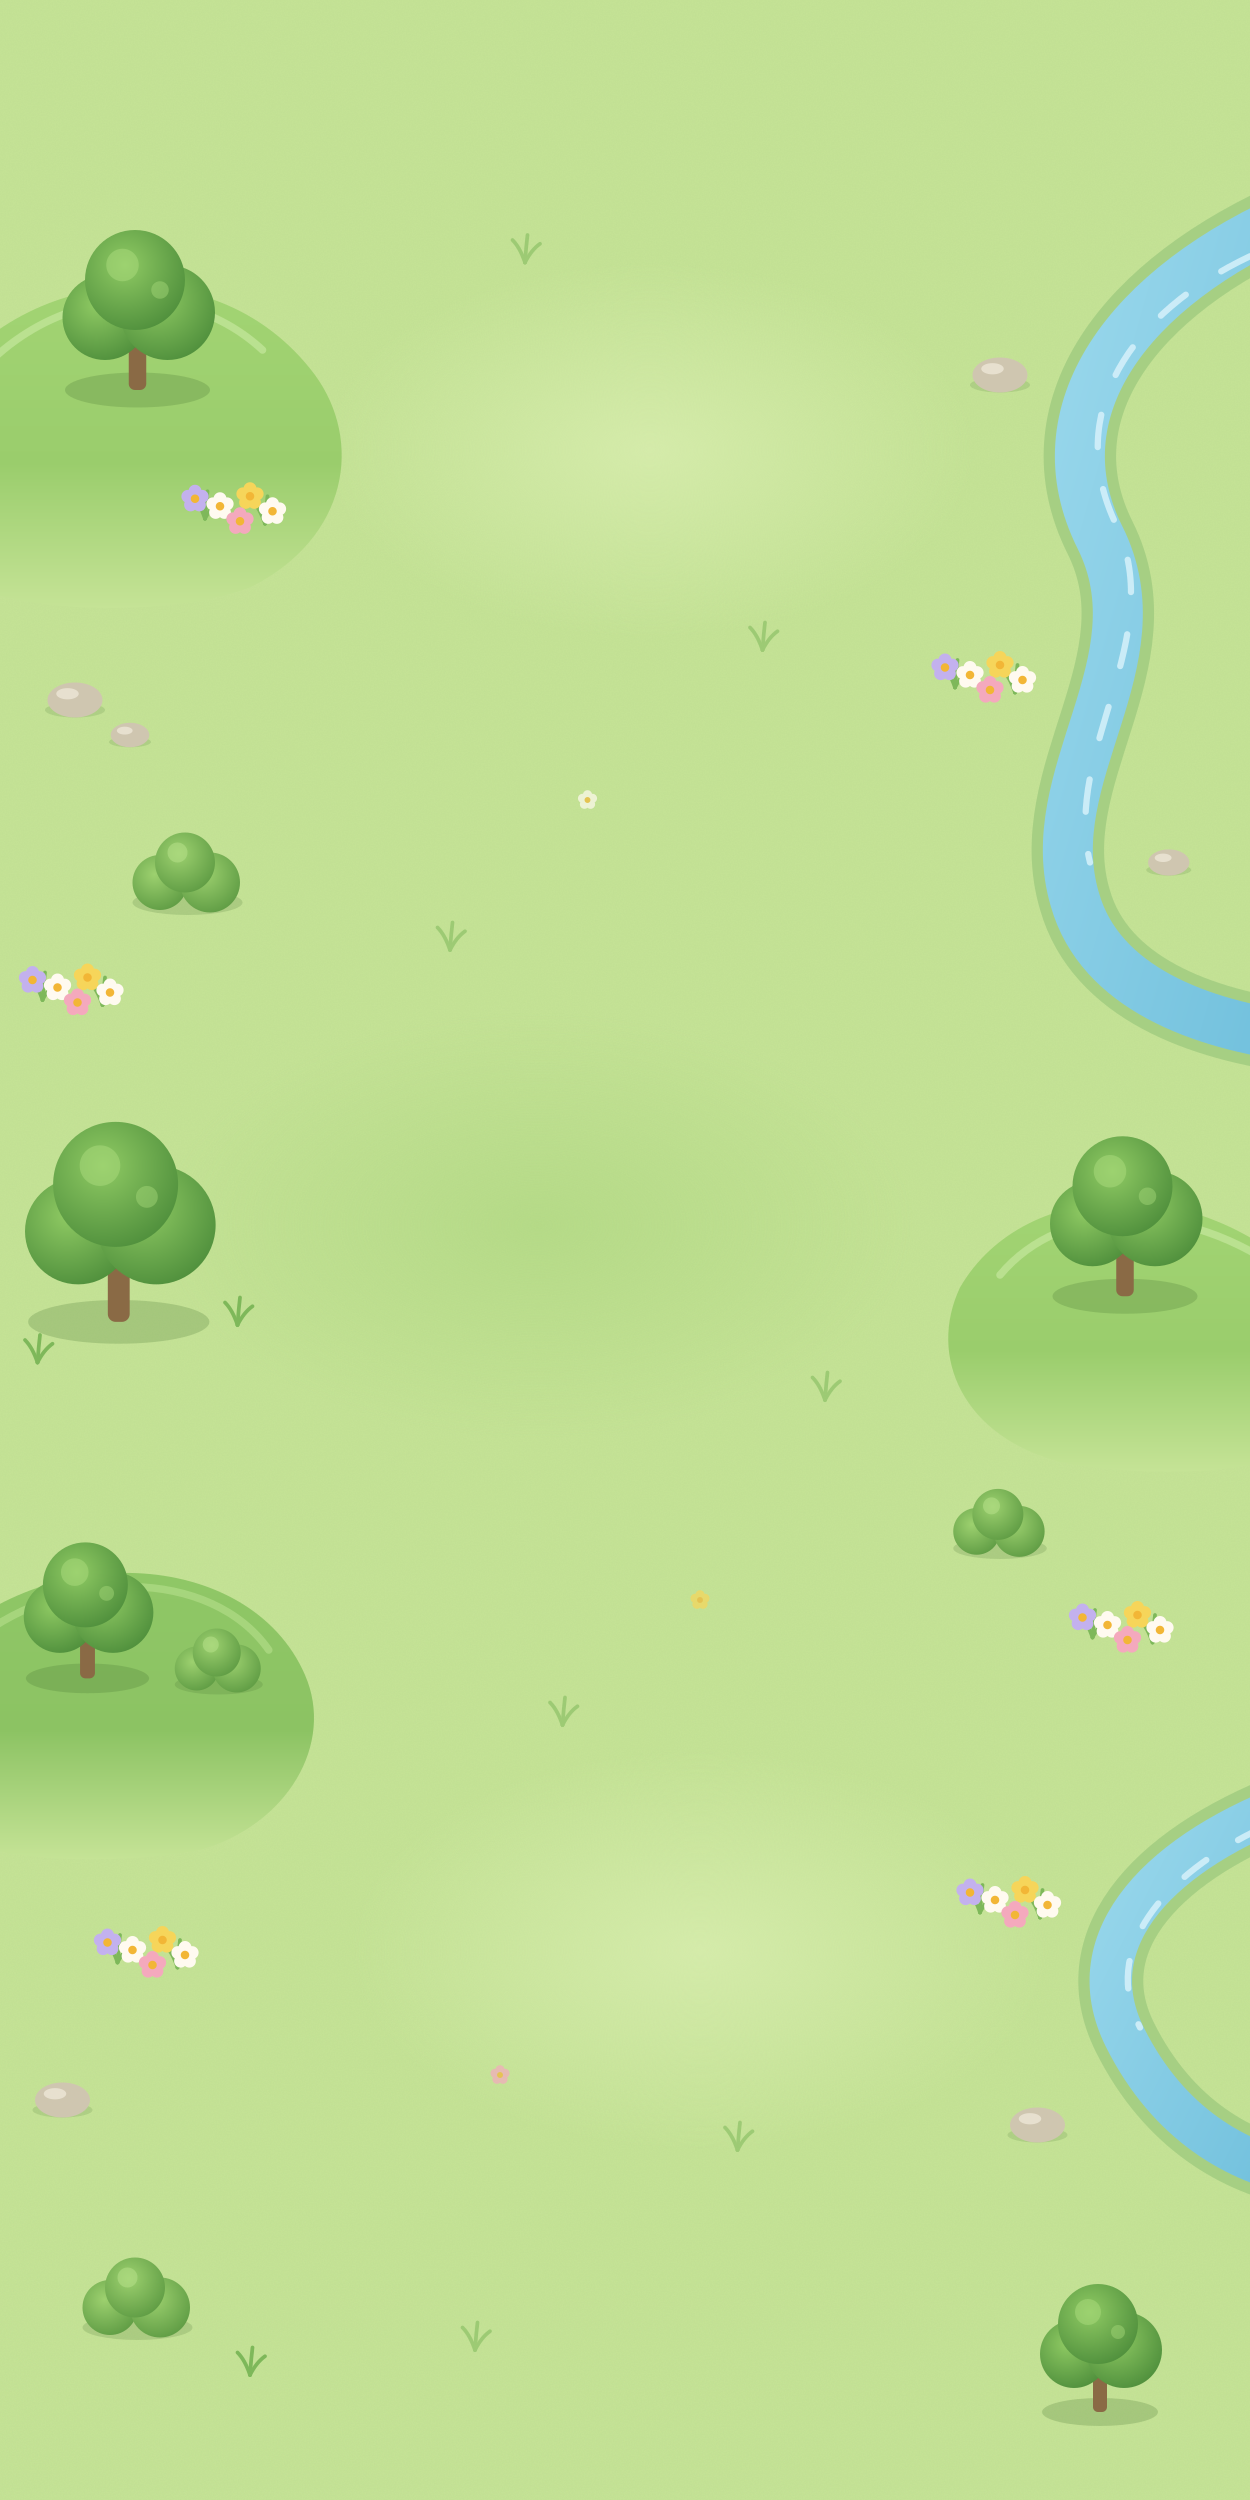
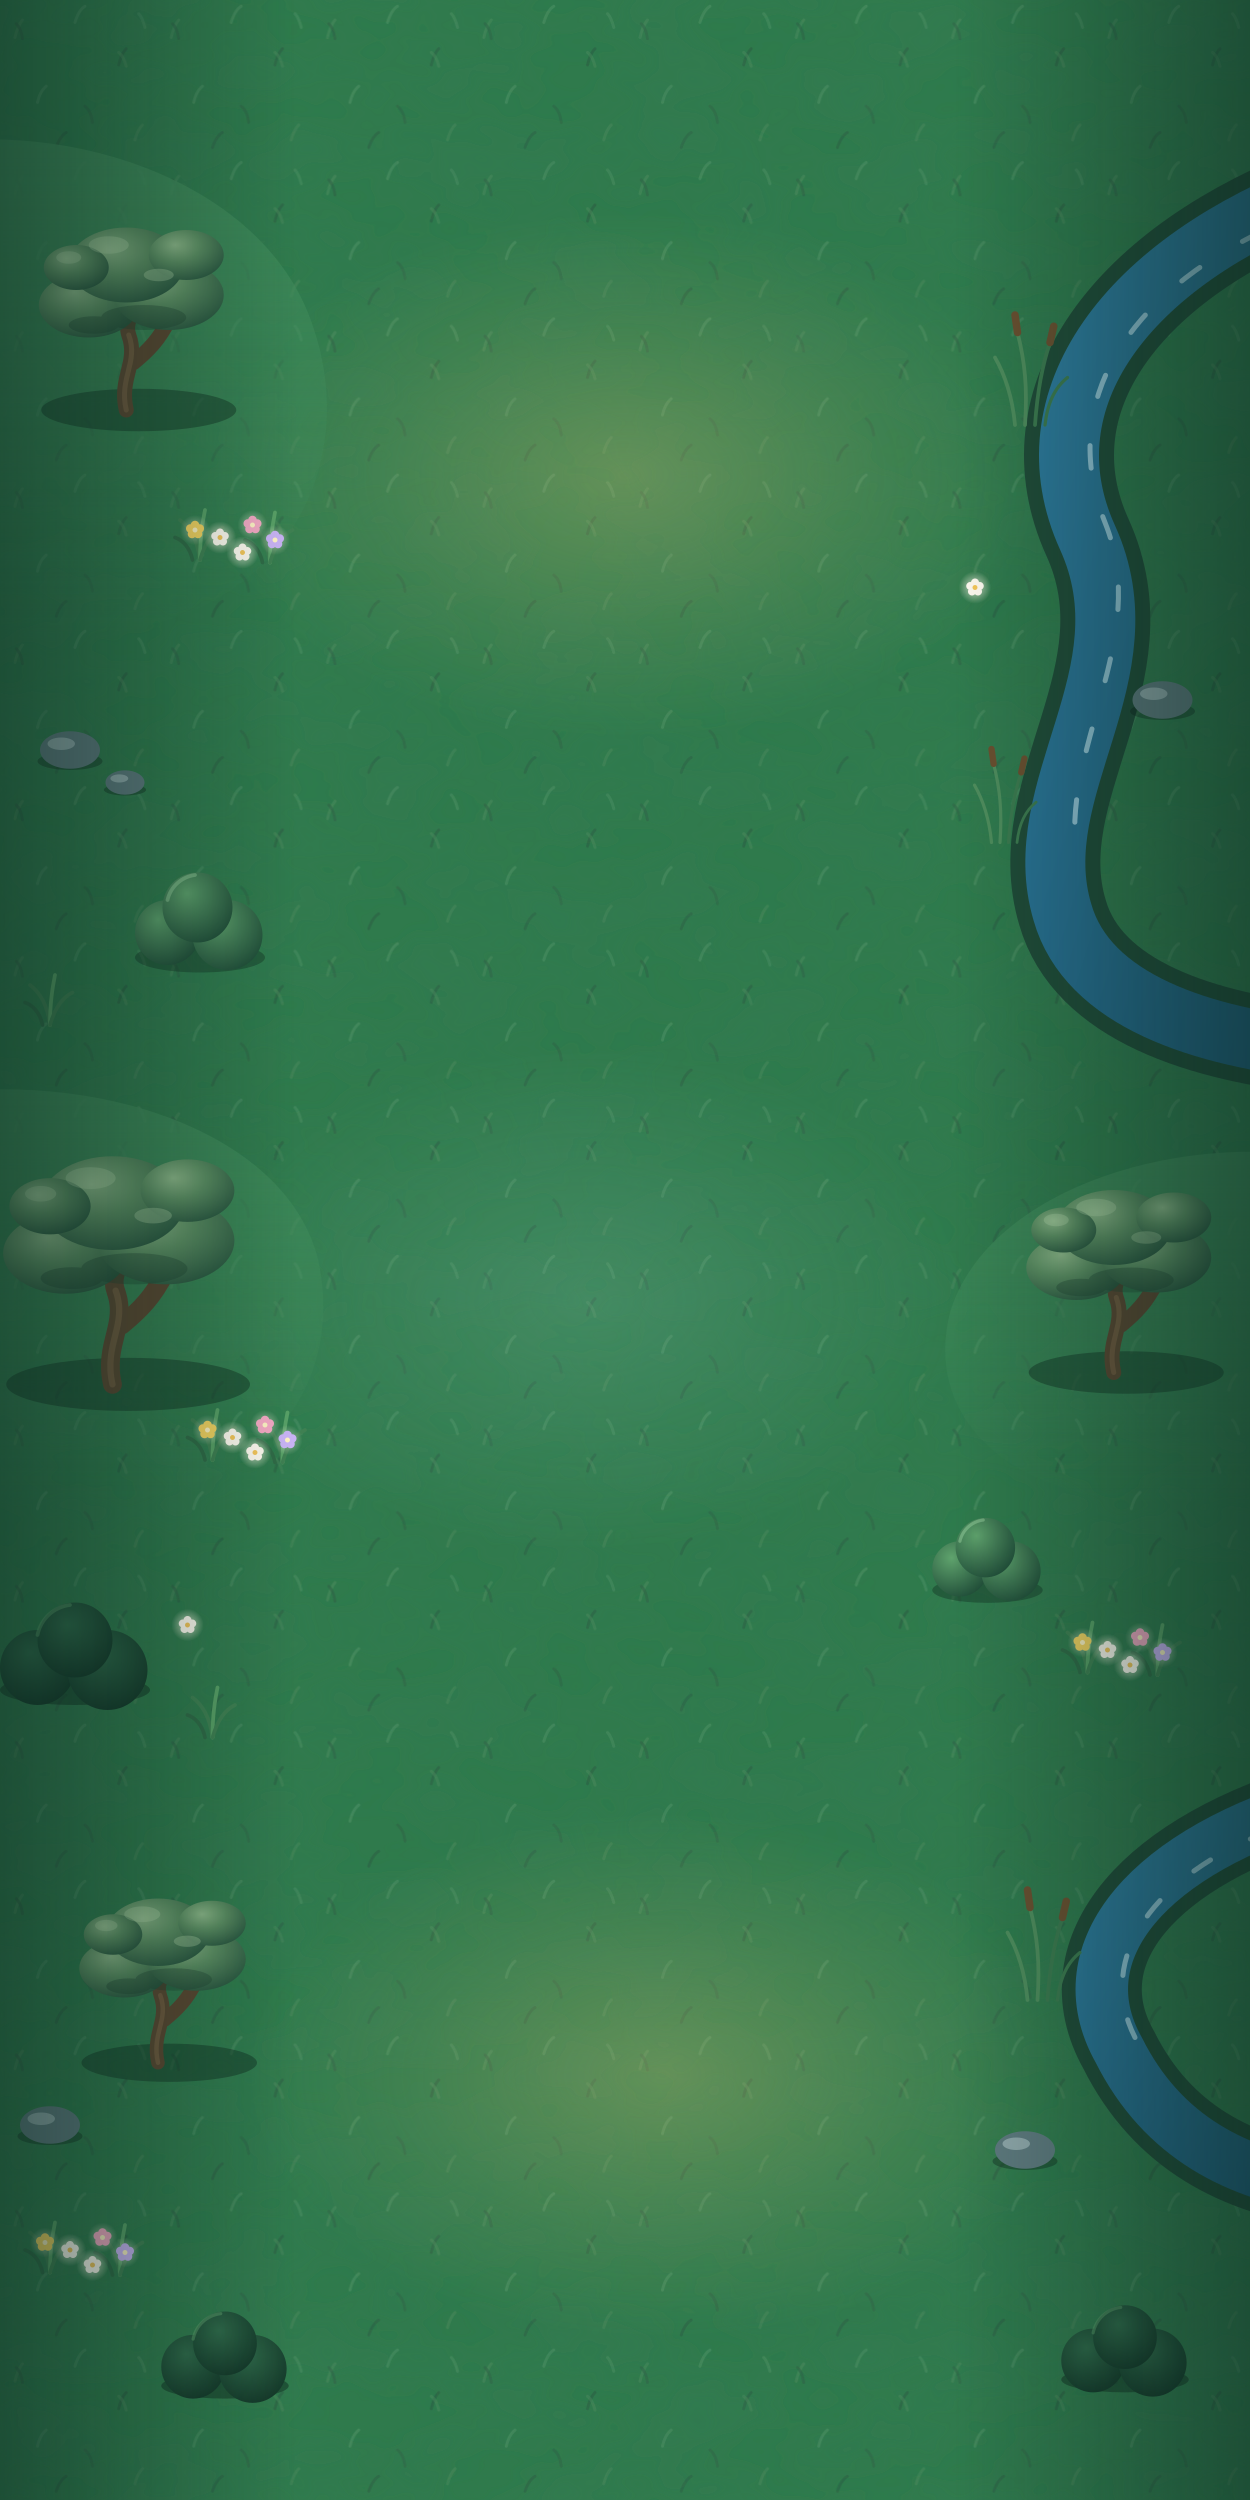
- <svg xmlns="http://www.w3.org/2000/svg" viewBox="0 0 1000 2000" width="1000" height="2000" preserveAspectRatio="xMidYMin slice">
+ <svg xmlns="http://www.w3.org/2000/svg" viewBox="0 0 1000 2000" width="1000" height="2000">
  <defs>
+     <pattern id="cimen" width="125" height="125" patternUnits="userSpaceOnUse">
+       <g fill="none" stroke-linecap="round" stroke-width="2.4">
+         <path d="M12 30 q2 -9 6 -14" stroke="#4b8a5c" opacity="0.55" />
+         <path d="M18 31 q-1 -8 -5 -12" stroke="#2f6446" opacity="0.6" />
+         <path d="M60 18 q3 -10 8 -13" stroke="#56966a" opacity="0.45" />
+         <path d="M95 52 q2 -9 6 -13" stroke="#2c5f43" opacity="0.6" />
+         <path d="M101 53 q-2 -8 -6 -11" stroke="#4b8a5c" opacity="0.5" />
+         <path d="M30 82 q2 -9 7 -13" stroke="#56966a" opacity="0.45" />
+         <path d="M74 98 q-1 -9 -6 -13" stroke="#2f6446" opacity="0.55" />
+         <path d="M108 112 q2 -8 6 -12" stroke="#4b8a5c" opacity="0.5" />
+         <path d="M45 118 q3 -9 8 -12" stroke="#2c5f43" opacity="0.55" />
+         <path d="M116 22 q-2 -8 -5 -11" stroke="#56966a" opacity="0.4" />
+       </g>
+     </pattern>
    <filter id="doku" x="0" y="0" width="100%" height="100%">
-       <feTurbulence type="fractalNoise" baseFrequency="0.9" numOctaves="2" stitchTiles="stitch" seed="7" />
-       <feColorMatrix values="0 0 0 0 0.25  0 0 0 0 0.4  0 0 0 0 0.15  0 0 0 0.07 0" />
+       <feTurbulence type="fractalNoise" baseFrequency="0.012 0.02" numOctaves="3" stitchTiles="stitch" seed="11" />
+       <feColorMatrix values="0 0 0 0 0.04  0 0 0 0 0.2  0 0 0 0 0.1  0 0 0 0.4 -0.1" />
    </filter>
-     <radialGradient id="leke-acik" cx="50%" cy="50%" r="50%">
-       <stop offset="0" stop-color="#d6ecac" stop-opacity="0.9" />
-       <stop offset="1" stop-color="#d6ecac" stop-opacity="0" />
+     <linearGradient id="kenar" x1="0" y1="0" x2="1" y2="0">
+       <stop offset="0" stop-color="#0d2a22" stop-opacity="0.55" />
+       <stop offset="0.24" stop-color="#0d2a22" stop-opacity="0" />
+       <stop offset="0.76" stop-color="#0d2a22" stop-opacity="0" />
+       <stop offset="1" stop-color="#0d2a22" stop-opacity="0.55" />
+     </linearGradient>
+     <radialGradient id="sicak-havuz" cx="50%" cy="50%" r="50%">
+       <stop offset="0" stop-color="#f5d27a" stop-opacity="0.26" />
+       <stop offset="0.6" stop-color="#f5d27a" stop-opacity="0.09" />
+       <stop offset="1" stop-color="#f5d27a" stop-opacity="0" />
    </radialGradient>
-     <radialGradient id="leke-koyu" cx="50%" cy="50%" r="50%">
-       <stop offset="0" stop-color="#a9d47c" stop-opacity="0.55" />
-       <stop offset="1" stop-color="#a9d47c" stop-opacity="0" />
+     <radialGradient id="ay-havuzu" cx="50%" cy="50%" r="50%">
+       <stop offset="0" stop-color="#a8e0cf" stop-opacity="0.16" />
+       <stop offset="1" stop-color="#a8e0cf" stop-opacity="0" />
    </radialGradient>
-     <linearGradient id="tepe" x1="0" y1="0" x2="0" y2="1">
-       <stop offset="0" stop-color="#a2d473" />
-       <stop offset="0.55" stop-color="#9acd6c" />
-       <stop offset="1" stop-color="#c5e396" />
+     <linearGradient id="uzak-tepe" x1="0" y1="0" x2="0" y2="1">
+       <stop offset="0" stop-color="#3f8a5a" />
+       <stop offset="1" stop-color="#3f8a5a" stop-opacity="0" />
    </linearGradient>
-     <linearGradient id="tepe-koyu" x1="0" y1="0" x2="0" y2="1">
-       <stop offset="0" stop-color="#8fc766" />
-       <stop offset="0.55" stop-color="#8cc363" />
-       <stop offset="1" stop-color="#c5e396" />
+     <radialGradient id="zeytin-tac" cx="35%" cy="30%" r="75%">
+       <stop offset="0" stop-color="#8fb98a" />
+       <stop offset="0.45" stop-color="#5d8f63" />
+       <stop offset="1" stop-color="#2d5a42" />
+     </radialGradient>
+     <radialGradient id="cali-tac" cx="35%" cy="30%" r="75%">
+       <stop offset="0" stop-color="#5fa36d" />
+       <stop offset="1" stop-color="#22503a" />
+     </radialGradient>
+     <radialGradient id="koyu-cali" cx="40%" cy="30%" r="75%">
+       <stop offset="0" stop-color="#2f6a4a" />
+       <stop offset="1" stop-color="#143829" />
+     </radialGradient>
+     <linearGradient id="su" x1="0" y1="0" x2="1" y2="1">
+       <stop offset="0" stop-color="#2f7fa3" />
+       <stop offset="1" stop-color="#1c5a7c" />
    </linearGradient>
-     <linearGradient id="su" x1="0" y1="0" x2="1" y2="1">
-       <stop offset="0" stop-color="#9ad8ec" />
-       <stop offset="1" stop-color="#6fbfdc" />
-     </linearGradient>
-     <radialGradient id="tac" cx="40%" cy="35%" r="70%">
-       <stop offset="0" stop-color="#8fca63" />
-       <stop offset="1" stop-color="#4f8f3c" />
+     <radialGradient id="cicek-isik" cx="50%" cy="50%" r="50%">
+       <stop offset="0" stop-color="#fff9e6" stop-opacity="0.75" />
+       <stop offset="1" stop-color="#fff9e6" stop-opacity="0" />
    </radialGradient>
-     <radialGradient id="cali-renk" cx="40%" cy="35%" r="70%">
-       <stop offset="0" stop-color="#9dd16f" />
-       <stop offset="1" stop-color="#5f9c44" />
-     </radialGradient>
-     <g id="agac">
-       <ellipse cx="0" cy="62" rx="58" ry="14" fill="#3d6b2a" opacity="0.22" />
-       <rect x="-7" y="18" width="14" height="44" rx="5" fill="#8a6a45" />
-       <circle cx="-26" cy="4" r="34" fill="url(#tac)" />
-       <circle cx="24" cy="0" r="38" fill="url(#tac)" />
-       <circle cx="-2" cy="-26" r="40" fill="url(#tac)" />
-       <circle cx="-12" cy="-38" r="13" fill="#a7d97a" opacity="0.55" />
-       <circle cx="18" cy="-18" r="7" fill="#a7d97a" opacity="0.45" />
+     <g id="zeytin">
+       <ellipse cx="6" cy="78" rx="78" ry="17" fill="#0b2219" opacity="0.4" />
+       <path d="M-4 78 C -10 52, 6 40, -2 18 C -6 6, 4 -4, 10 -10 M2 40 C 14 30, 22 22, 30 6" fill="none" stroke="#5b4630" stroke-width="12" stroke-linecap="round" />
+       <path d="M-4 78 C -10 52, 6 40, -2 18" fill="none" stroke="#7a6043" stroke-width="4" stroke-linecap="round" opacity="0.7" />
+       <ellipse cx="-34" cy="-6" rx="40" ry="26" fill="url(#zeytin-tac)" />
+       <ellipse cx="30" cy="-14" rx="44" ry="28" fill="url(#zeytin-tac)" />
+       <ellipse cx="-4" cy="-38" rx="46" ry="30" fill="url(#zeytin-tac)" />
+       <ellipse cx="44" cy="-46" rx="30" ry="20" fill="url(#zeytin-tac)" />
+       <ellipse cx="-44" cy="-36" rx="26" ry="18" fill="url(#zeytin-tac)" />
+       <g fill="#b9dcb0" opacity="0.35">
+         <ellipse cx="-18" cy="-54" rx="16" ry="7" />
+         <ellipse cx="-50" cy="-44" rx="10" ry="5" />
+         <ellipse cx="22" cy="-30" rx="12" ry="5" />
+       </g>
+       <g fill="#1d3f2f" opacity="0.35">
+         <ellipse cx="10" cy="4" rx="34" ry="10" />
+         <ellipse cx="-30" cy="10" rx="20" ry="7" />
+       </g>
    </g>
    <g id="cali">
-       <ellipse cx="0" cy="22" rx="44" ry="10" fill="#3d6b2a" opacity="0.18" />
-       <circle cx="-22" cy="6" r="22" fill="url(#cali-renk)" />
-       <circle cx="18" cy="6" r="24" fill="url(#cali-renk)" />
-       <circle cx="-2" cy="-10" r="24" fill="url(#cali-renk)" />
-       <circle cx="-8" cy="-18" r="8" fill="#b2de86" opacity="0.6" />
+       <ellipse cx="0" cy="26" rx="52" ry="12" fill="#0b2219" opacity="0.35" />
+       <circle cx="-26" cy="6" r="26" fill="url(#cali-tac)" />
+       <circle cx="22" cy="8" r="28" fill="url(#cali-tac)" />
+       <circle cx="-2" cy="-14" r="28" fill="url(#cali-tac)" />
+       <path d="M-26 -20 a26 26 0 0 1 22 -20" fill="none" stroke="#9fd6a4" stroke-width="3" stroke-linecap="round" opacity="0.45" />
    </g>
-     <g id="cicek">
-       <circle cx="0" cy="-6" r="5.2" fill="currentColor" />
-       <circle cx="5.7" cy="-1.9" r="5.2" fill="currentColor" />
-       <circle cx="3.5" cy="4.9" r="5.2" fill="currentColor" />
-       <circle cx="-3.5" cy="4.9" r="5.2" fill="currentColor" />
-       <circle cx="-5.7" cy="-1.9" r="5.2" fill="currentColor" />
-       <circle cx="0" cy="0" r="3.4" fill="#f2b636" />
+     <g id="on-cali">
+       <ellipse cx="0" cy="22" rx="60" ry="12" fill="#081a13" opacity="0.4" />
+       <circle cx="-30" cy="4" r="30" fill="url(#koyu-cali)" />
+       <circle cx="26" cy="6" r="32" fill="url(#koyu-cali)" />
+       <circle cx="0" cy="-18" r="30" fill="url(#koyu-cali)" />
+       <path d="M-30 -22 a30 30 0 0 1 26 -24" fill="none" stroke="#5fa36d" stroke-width="3" stroke-linecap="round" opacity="0.5" />
    </g>
-     <g id="tutam" fill="none" stroke="#7eb85a" stroke-width="3" stroke-linecap="round">
-       <path d="M0 0 Q-4 -12 -10 -18" />
-       <path d="M0 0 Q1 -14 2 -22" />
-       <path d="M0 0 Q5 -10 12 -15" />
+     <g id="sazlik" fill="none" stroke-linecap="round">
+       <path d="M0 40 C 2 10, 0 -10, -6 -34" stroke="#4f8d5d" stroke-width="3" />
+       <path d="M8 40 C 10 12, 14 -8, 20 -26" stroke="#3c7a4f" stroke-width="3" />
+       <path d="M-8 40 C -10 18, -16 0, -24 -14" stroke="#4f8d5d" stroke-width="3" />
+       <path d="M16 40 C 18 22, 24 10, 34 2" stroke="#3c7a4f" stroke-width="2.6" />
+       <path d="M-6 -34 l-2 -14" stroke="#6b4f2f" stroke-width="6" />
+       <path d="M20 -26 l3 -13" stroke="#6b4f2f" stroke-width="6" />
+     </g>
+     <g id="uzun-ot" fill="none" stroke-linecap="round" stroke-width="3">
+       <path d="M0 0 C -2 -16, -8 -26, -16 -32" stroke="#3f8052" />
+       <path d="M0 0 C 0 -18, 2 -30, 4 -40" stroke="#58a066" />
+       <path d="M0 0 C 4 -14, 10 -22, 18 -26" stroke="#3f8052" />
+       <path d="M-6 0 C -8 -10, -14 -16, -20 -18" stroke="#2f6a46" />
    </g>
    <g id="tas">
-       <ellipse cx="0" cy="8" rx="24" ry="6" fill="#3d6b2a" opacity="0.16" />
-       <ellipse cx="0" cy="0" rx="22" ry="14" fill="#cfc6b0" />
-       <ellipse cx="-6" cy="-5" rx="9" ry="4.5" fill="#e7e0cf" />
+       <ellipse cx="0" cy="9" rx="26" ry="7" fill="#081a13" opacity="0.35" />
+       <ellipse cx="0" cy="0" rx="24" ry="15" fill="#5f7a7f" />
+       <ellipse cx="-7" cy="-5" rx="11" ry="5" fill="#9db5b8" opacity="0.8" />
+     </g>
+     <g id="gece-cicegi">
+       <circle r="13" fill="url(#cicek-isik)" />
+       <circle cx="0" cy="-4" r="3.2" fill="#fffaf0" />
+       <circle cx="3.8" cy="-1.2" r="3.2" fill="#fffaf0" />
+       <circle cx="2.4" cy="3.2" r="3.2" fill="#fffaf0" />
+       <circle cx="-2.4" cy="3.2" r="3.2" fill="#fffaf0" />
+       <circle cx="-3.8" cy="-1.2" r="3.2" fill="#fffaf0" />
+       <circle r="2" fill="#f5c65a" />
+     </g>
+     <g id="renkli-cicek">
+       <circle r="12" fill="url(#cicek-isik)" opacity="0.7" />
+       <circle cx="0" cy="-4" r="3.4" fill="currentColor" />
+       <circle cx="3.8" cy="-1.2" r="3.4" fill="currentColor" />
+       <circle cx="2.4" cy="3.2" r="3.4" fill="currentColor" />
+       <circle cx="-2.4" cy="3.2" r="3.4" fill="currentColor" />
+       <circle cx="-3.8" cy="-1.2" r="3.4" fill="currentColor" />
+       <circle r="2" fill="#fff3c4" />
    </g>
    <g id="cicek-obegi">
-       <use href="#tutam" x="-26" y="10" />
-       <use href="#tutam" x="22" y="14" />
-       <use href="#cicek" x="-14" y="0" style="color:#fffaf0" />
-       <use href="#cicek" x="10" y="-8" style="color:#f6d55a" />
-       <use href="#cicek" x="2" y="12" style="color:#f4a9bd" />
-       <use href="#cicek" x="28" y="4" style="color:#fffaf0" />
-       <use href="#cicek" x="-34" y="-6" style="color:#c3b1ee" />
+       <use href="#uzun-ot" x="-30" y="18" />
+       <use href="#uzun-ot" x="26" y="20" />
+       <use href="#gece-cicegi" x="-14" y="0" />
+       <use href="#renkli-cicek" x="12" y="-10" style="color:#f4a9c4" />
+       <use href="#gece-cicegi" x="4" y="12" />
+       <use href="#renkli-cicek" x="30" y="2" style="color:#c9b3f5" />
+       <use href="#renkli-cicek" x="-34" y="-6" style="color:#f6d461" />
    </g>
  </defs>
-   <rect width="1000" height="2000" fill="#c5e396" />
+   <rect width="1000" height="2000" fill="#2f7a4c" />
+   <rect width="1000" height="2000" fill="url(#cimen)" />
  <rect width="1000" height="2000" filter="url(#doku)" />
-   <ellipse cx="520" cy="360" rx="260" ry="150" fill="url(#leke-acik)" />
-   <ellipse cx="430" cy="980" rx="300" ry="170" fill="url(#leke-koyu)" />
-   <ellipse cx="560" cy="1560" rx="280" ry="160" fill="url(#leke-acik)" />
-   <g opacity="0.55">
-     <use href="#tutam" x="420" y="210" />
-     <use href="#tutam" x="610" y="520" />
-     <use href="#tutam" x="360" y="760" />
-     <use href="#tutam" x="660" y="1120" />
-     <use href="#tutam" x="450" y="1380" />
-     <use href="#tutam" x="590" y="1720" />
-     <use href="#tutam" x="380" y="1880" />
-   </g>
-   <g opacity="0.7">
-     <use href="#cicek" x="470" y="640" style="color:#fffaf0" transform="translate(470 640) scale(0.7) translate(-470 -640)" />
-     <use href="#cicek" x="560" y="1280" style="color:#f6d55a" transform="translate(560 1280) scale(0.7) translate(-560 -1280)" />
-     <use href="#cicek" x="400" y="1660" style="color:#f4a9bd" transform="translate(400 1660) scale(0.7) translate(-400 -1660)" />
-   </g>
-   <path d="M-60 330 C 0 215, 170 190, 252 300 C 290 352, 280 430, 200 470 C 120 500, -60 490, -60 430 Z" fill="url(#tepe)" />
-   <path d="M-40 330 C 20 230, 140 215, 210 280" fill="none" stroke="#c4e79c" stroke-width="6" stroke-linecap="round" opacity="0.7" />
-   <use href="#agac" x="110" y="250" />
-   <use href="#cicek-obegi" x="190" y="405" />
-   <use href="#tas" x="60" y="560" />
-   <use href="#tas" x="104" y="588" transform="translate(104 588) scale(0.7) translate(-104 -588)" />
-   <use href="#cali" x="150" y="700" />
-   <use href="#cicek-obegi" x="60" y="790" />
-   <use href="#agac" x="95" y="980" transform="translate(95 980) scale(1.25) translate(-95 -980)" />
-   <use href="#tutam" x="190" y="1060" />
-   <use href="#tutam" x="30" y="1090" />
-   <path d="M-60 1330 C 30 1228, 200 1238, 244 1340 C 268 1395, 230 1460, 160 1480 C 80 1495, -60 1490, -60 1440 Z" fill="url(#tepe-koyu)" />
-   <path d="M-30 1320 C 50 1250, 170 1255, 215 1320" fill="none" stroke="#b6e08c" stroke-width="6" stroke-linecap="round" opacity="0.6" />
-   <use href="#agac" x="70" y="1290" transform="translate(70 1290) scale(0.85) translate(-70 -1290)" />
-   <use href="#cali" x="175" y="1330" transform="translate(175 1330) scale(0.8) translate(-175 -1330)" />
-   <use href="#cicek-obegi" x="120" y="1560" />
-   <use href="#tas" x="50" y="1680" />
-   <use href="#cali" x="110" y="1840" />
-   <use href="#tutam" x="200" y="1900" />
-   <path d="M1040 170 C 900 230, 830 330, 880 430 C 930 530, 830 620, 860 720 C 880 790, 960 820, 1040 830" fill="none" stroke="#a6cf83" stroke-width="58" stroke-linecap="round" />
-   <path d="M1040 170 C 900 230, 830 330, 880 430 C 930 530, 830 620, 860 720 C 880 790, 960 820, 1040 830" fill="none" stroke="url(#su)" stroke-width="40" stroke-linecap="round" />
-   <path d="M1000 205 C 905 250, 850 330, 893 420 C 935 510, 850 600, 872 690" fill="none" stroke="#d6f1fa" stroke-width="5" stroke-linecap="round" stroke-dasharray="26 34" opacity="0.85" />
-   <use href="#tas" x="800" y="300" />
-   <use href="#cicek-obegi" x="790" y="540" />
-   <use href="#tas" x="935" y="690" transform="translate(935 690) scale(0.75) translate(-935 -690)" />
-   <path d="M1060 1040 C 970 935, 820 940, 768 1030 C 742 1085, 770 1150, 850 1170 C 930 1185, 1060 1180, 1060 1130 Z" fill="url(#tepe)" />
-   <path d="M1030 1020 C 950 960, 850 960, 800 1020" fill="none" stroke="#c4e79c" stroke-width="6" stroke-linecap="round" opacity="0.7" />
-   <use href="#agac" x="900" y="975" />
-   <use href="#cali" x="800" y="1220" transform="translate(800 1220) scale(0.85) translate(-800 -1220)" />
-   <use href="#cicek-obegi" x="900" y="1300" />
-   <path d="M1040 1440 C 930 1480, 860 1550, 900 1630 C 935 1700, 990 1730, 1040 1740" fill="none" stroke="#a6cf83" stroke-width="52" stroke-linecap="round" />
-   <path d="M1040 1440 C 930 1480, 860 1550, 900 1630 C 935 1700, 990 1730, 1040 1740" fill="none" stroke="url(#su)" stroke-width="34" stroke-linecap="round" />
-   <path d="M1010 1462 C 930 1500, 880 1560, 912 1622" fill="none" stroke="#d6f1fa" stroke-width="5" stroke-linecap="round" stroke-dasharray="22 30" opacity="0.85" />
-   <use href="#cicek-obegi" x="810" y="1520" />
-   <use href="#tas" x="830" y="1700" />
-   <use href="#agac" x="880" y="1880" transform="translate(880 1880) scale(0.8) translate(-880 -1880)" />
+   <ellipse cx="500" cy="380" rx="330" ry="210" fill="url(#sicak-havuz)" />
+   <ellipse cx="470" cy="1040" rx="300" ry="200" fill="url(#ay-havuzu)" />
+   <ellipse cx="530" cy="1660" rx="330" ry="210" fill="url(#sicak-havuz)" />
+   <path d="M-80 120 C 40 90, 210 140, 250 260 C 285 360, 240 470, 120 500 C 30 520, -80 500, -80 430 Z" fill="url(#uzak-tepe)" opacity="0.9" />
+   <use href="#zeytin" x="105" y="250" />
+   <use href="#cicek-obegi" x="190" y="430" />
+   <use href="#tas" x="56" y="600" />
+   <use href="#tas" x="100" y="626" transform="translate(100 626) scale(0.65) translate(-100 -626)" />
+   <use href="#cali" x="160" y="740" />
+   <use href="#uzun-ot" x="40" y="820" />
+   <path d="M-80 880 C 60 850, 230 900, 255 1010 C 275 1110, 210 1190, 100 1200 C 10 1205, -80 1190, -80 1130 Z" fill="url(#uzak-tepe)" opacity="0.85" />
+   <use href="#zeytin" x="95" y="1010" transform="translate(95 1010) scale(1.25) translate(-95 -1010)" />
+   <use href="#cicek-obegi" x="200" y="1150" />
+   <use href="#on-cali" x="60" y="1330" />
+   <use href="#gece-cicegi" x="150" y="1300" />
+   <use href="#uzun-ot" x="170" y="1390" />
+   <use href="#zeytin" x="130" y="1580" transform="translate(130 1580) scale(0.9) translate(-130 -1580)" />
+   <use href="#tas" x="40" y="1700" />
+   <use href="#cicek-obegi" x="70" y="1800" />
+   <use href="#on-cali" x="180" y="1890" transform="translate(180 1890) scale(0.85) translate(-180 -1890)" />
+   <path d="M1060 150 C 900 210, 820 320, 870 430 C 920 540, 820 630, 850 730 C 870 800, 960 830, 1060 840" fill="none" stroke="#1f4a37" stroke-width="72" stroke-linecap="round" />
+   <path d="M1060 150 C 900 210, 820 320, 870 430 C 920 540, 820 630, 850 730 C 870 800, 960 830, 1060 840" fill="none" stroke="url(#su)" stroke-width="48" stroke-linecap="round" />
+   <path d="M1010 185 C 905 235, 845 320, 884 418 C 922 512, 846 600, 862 690" fill="none" stroke="#bfe6f2" stroke-width="4" stroke-linecap="round" stroke-dasharray="18 40" opacity="0.7" />
+   <use href="#sazlik" x="820" y="300" />
+   <use href="#sazlik" x="800" y="640" transform="translate(800 640) scale(0.85) translate(-800 -640)" />
+   <use href="#tas" x="930" y="560" />
+   <use href="#gece-cicegi" x="780" y="470" />
+   <path d="M1080 930 C 950 900, 790 950, 760 1050 C 740 1130, 800 1190, 900 1200 C 980 1205, 1080 1195, 1080 1140 Z" fill="url(#uzak-tepe)" opacity="0.85" />
+   <use href="#zeytin" x="895" y="1020" />
+   <use href="#cali" x="790" y="1250" transform="translate(790 1250) scale(0.85) translate(-790 -1250)" />
+   <use href="#cicek-obegi" x="900" y="1320" />
+   <path d="M1060 1440 C 920 1480, 850 1560, 895 1640 C 930 1710, 990 1740, 1060 1750" fill="none" stroke="#1f4a37" stroke-width="64" stroke-linecap="round" />
+   <path d="M1060 1440 C 920 1480, 850 1560, 895 1640 C 930 1710, 990 1740, 1060 1750" fill="none" stroke="url(#su)" stroke-width="42" stroke-linecap="round" />
+   <path d="M1015 1465 C 925 1500, 875 1565, 908 1630" fill="none" stroke="#bfe6f2" stroke-width="4" stroke-linecap="round" stroke-dasharray="16 36" opacity="0.7" />
+   <use href="#sazlik" x="830" y="1560" />
+   <use href="#tas" x="820" y="1720" />
+   <use href="#on-cali" x="900" y="1885" transform="translate(900 1885) scale(0.85) translate(-900 -1885)" />
+   <rect width="1000" height="2000" fill="url(#kenar)" />
</svg>
